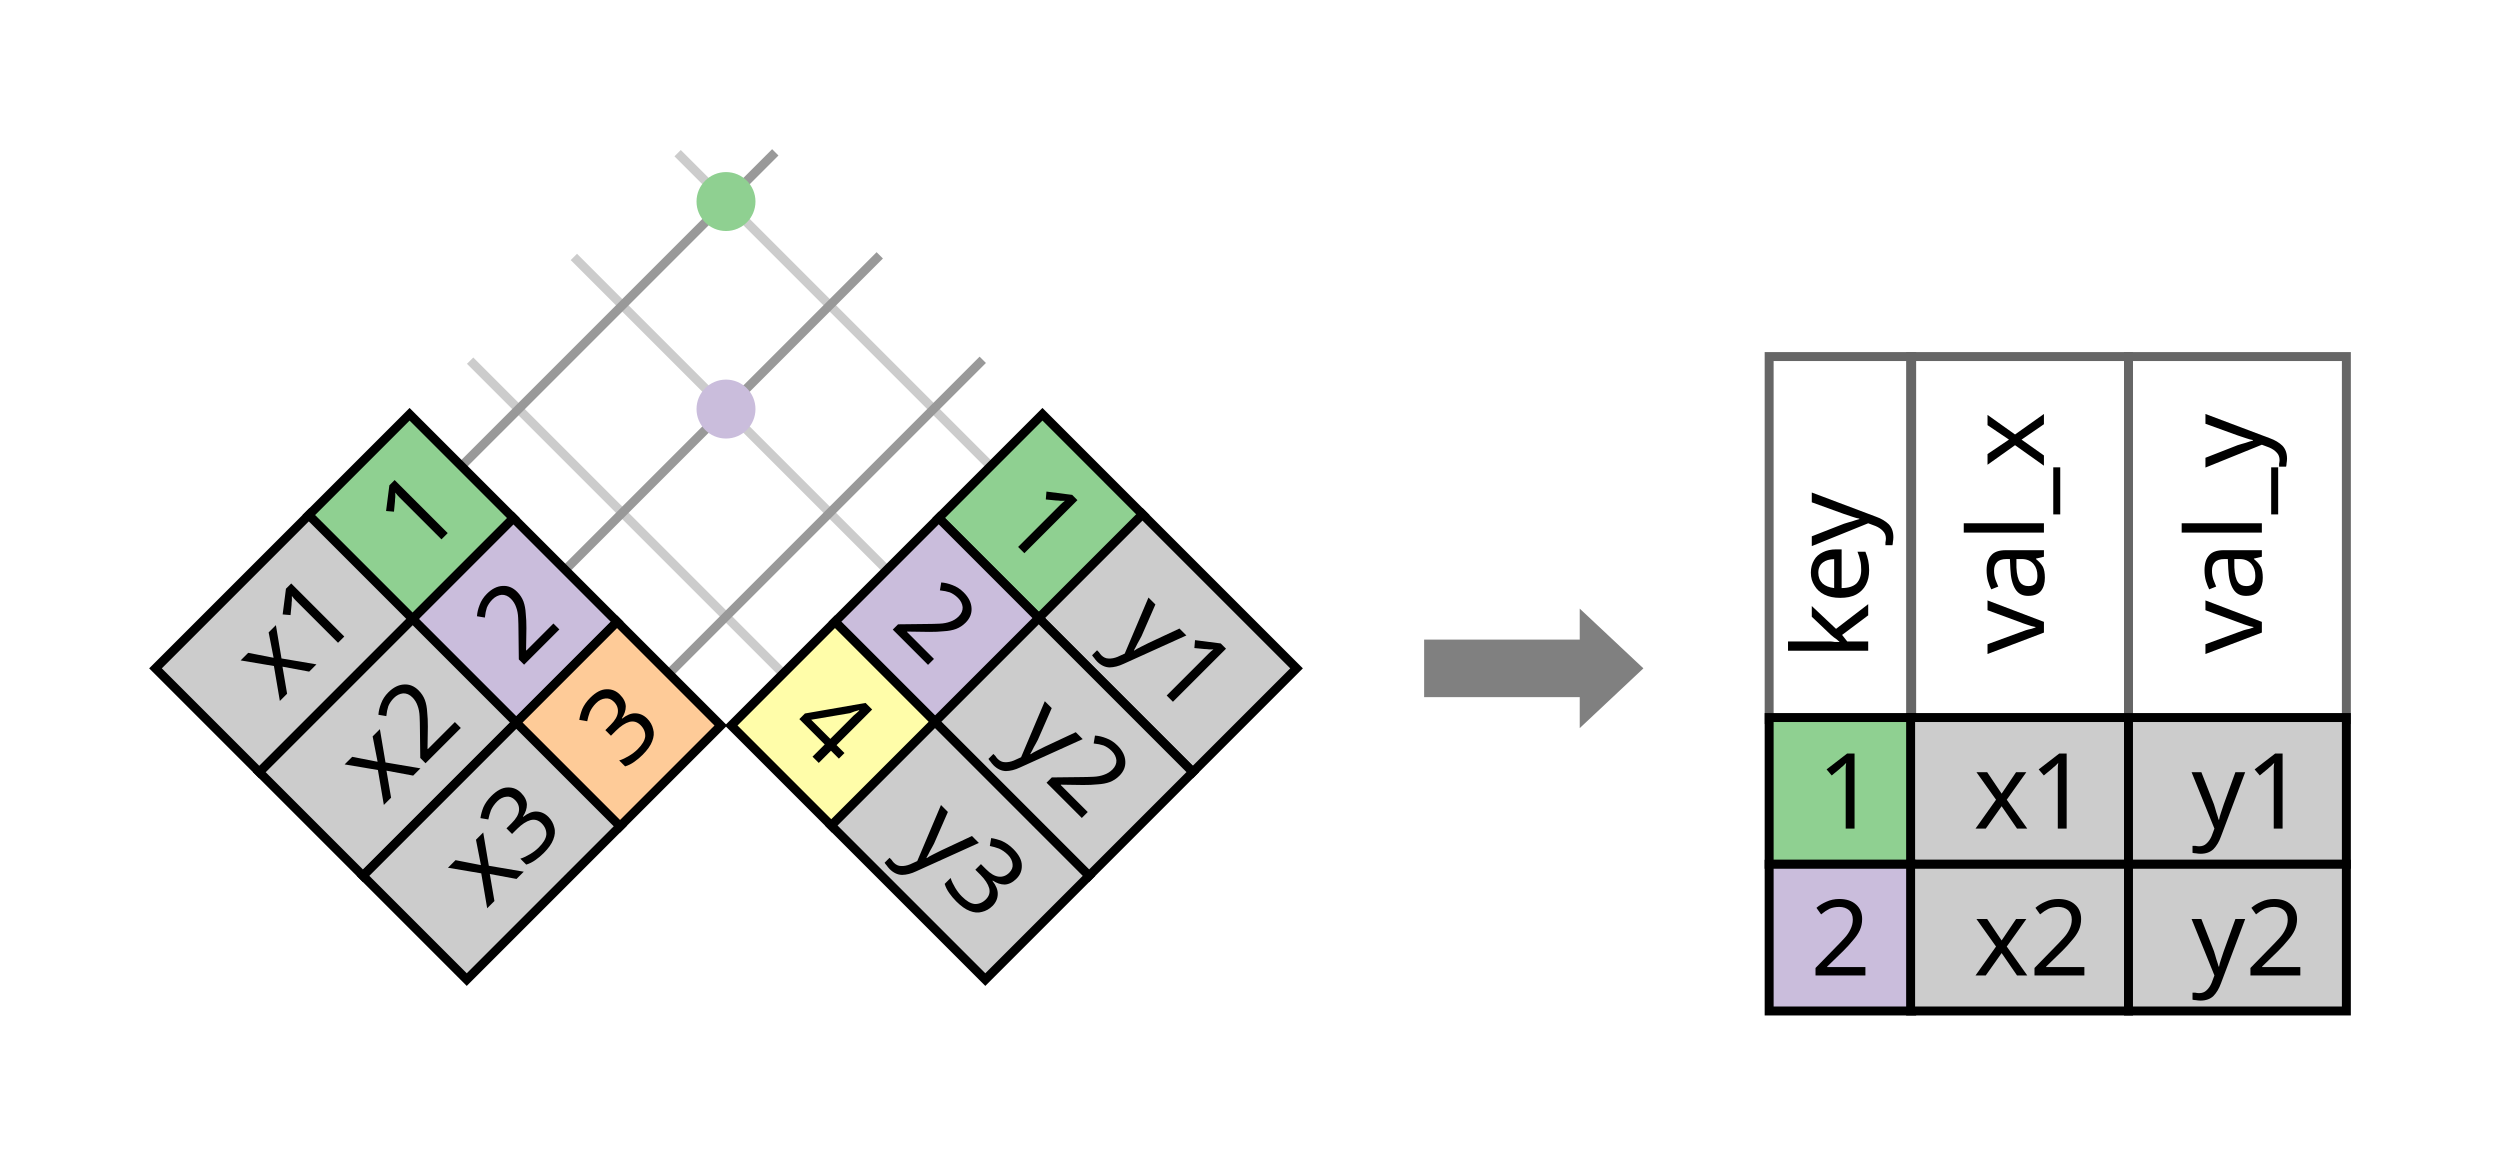
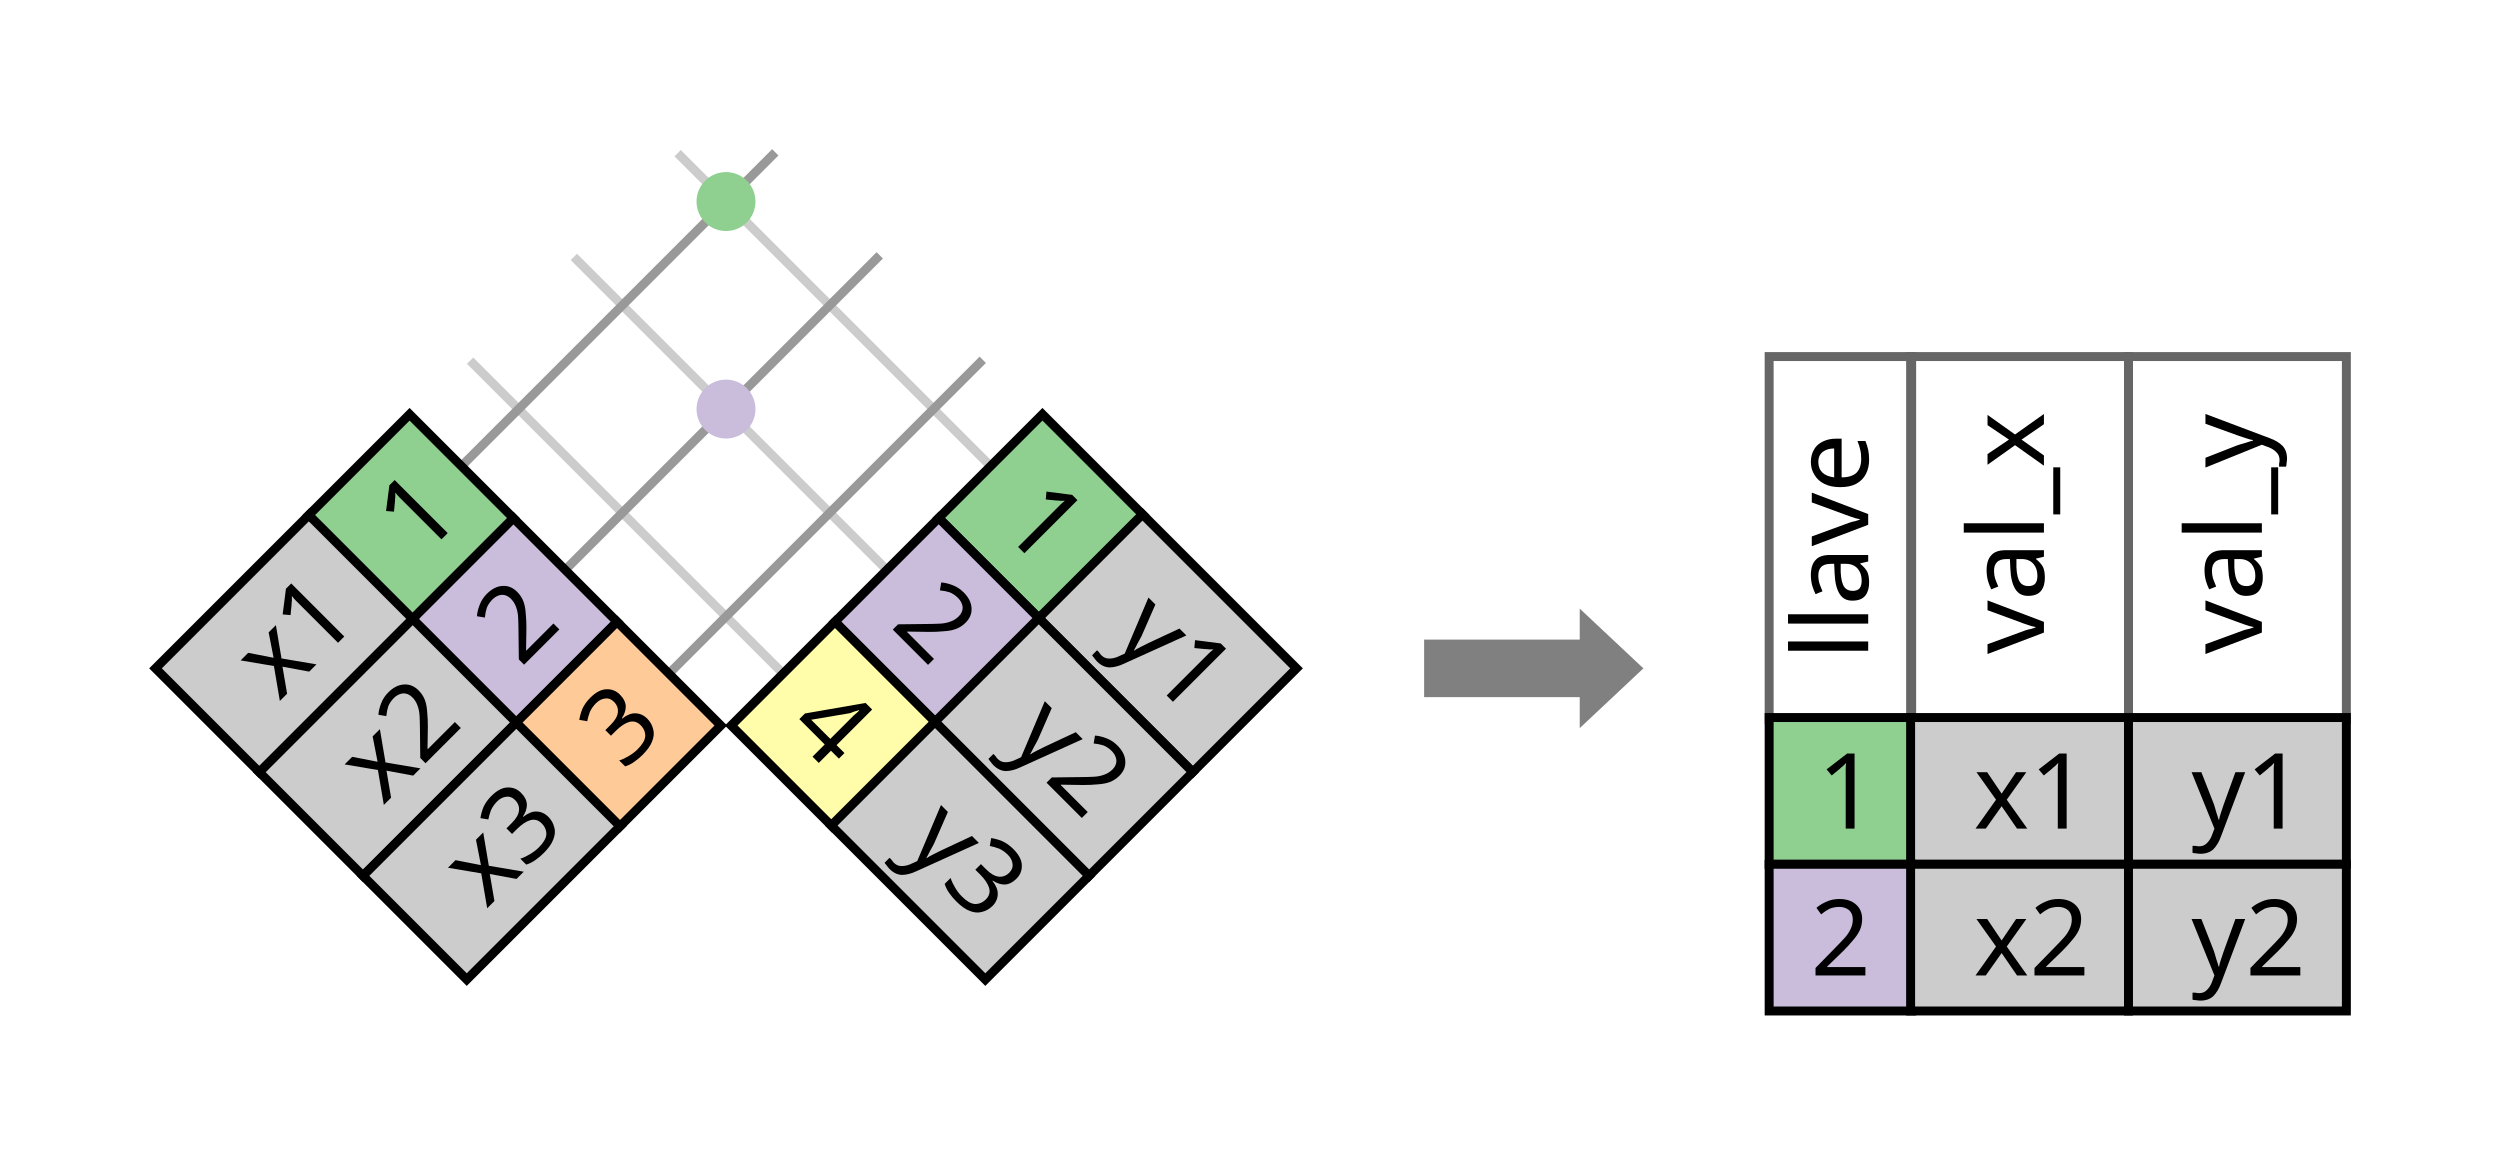
<svg xmlns="http://www.w3.org/2000/svg" width="83.799mm" height="39.038mm" viewBox="0 0 83.799 39.038" version="1.1" id="svg8">
  <defs id="defs2">
    </defs>
  <g id="layer1" transform="translate(35.0352,-126.9522)">
    <g id="g131" transform="translate(-1.194856,4.580228)">
      <path style="fill:#808080;fill-opacity:1;stroke:none;stroke-width:2.16;stroke-miterlimit:4;stroke-dasharray:none" id="path5134" d="m 422.915,169.979 -9.043,0 -9.043,0 4.521,-7.831 4.521,-7.831 4.521,7.831 z" transform="matrix(0,0.2214842,-0.1362512,0,42.27152,53.10927)" />
      <rect style="fill:#808080;fill-opacity:1;stroke:none;stroke-width:1;stroke-miterlimit:4;stroke-dasharray:none" id="rect5136" width="5.63" height="1.929" x="13.896" y="143.811" />
    </g>
    <g id="g127">
      <path id="path5046" d="M -12.322,132.086 4.094,148.502" style="fill:none;fill-rule:evenodd;stroke:#cccccc;stroke-width:0.3;stroke-linecap:butt;stroke-linejoin:miter;stroke-miterlimit:4;stroke-dasharray:none;stroke-opacity:1" />
      <path id="path5048" d="M -19.277,139.041 -2.861,155.457" style="fill:none;fill-rule:evenodd;stroke:#cccccc;stroke-width:0.3;stroke-linecap:butt;stroke-linejoin:miter;stroke-miterlimit:4;stroke-dasharray:none;stroke-opacity:1" />
      <path style="fill:none;fill-rule:evenodd;stroke:#cccccc;stroke-width:0.3;stroke-linecap:butt;stroke-linejoin:miter;stroke-miterlimit:4;stroke-dasharray:none;stroke-opacity:1" d="M -15.8,135.564 0.616,151.98" id="path5050" />
      <rect transform="rotate(45)" y="99.653" x="99.522" height="4.918" width="4.777" id="rect4769" style="fill:#8fd091;fill-opacity:1;stroke:#000000;stroke-width:0.3;stroke-miterlimit:4;stroke-dasharray:none" />
      <rect transform="rotate(45)" y="99.653" x="104.264" height="4.918" width="7.303" id="rect4775" style="fill:#cccccc;fill-opacity:1;stroke:#000000;stroke-width:0.3;stroke-miterlimit:4;stroke-dasharray:none" />
      <rect transform="rotate(45)" style="fill:#cabddc;fill-opacity:1;stroke:#000000;stroke-width:0.3;stroke-miterlimit:4;stroke-dasharray:none" id="use5269" width="4.777" height="4.918" x="99.522" y="104.571" />
      <rect transform="rotate(45)" style="fill:#fffda9;fill-opacity:1;stroke:#000000;stroke-width:0.3;stroke-miterlimit:4;stroke-dasharray:none" id="use5271" width="4.777" height="4.918" x="99.522" y="109.489" />
      <rect transform="rotate(45)" style="fill:#cccccc;fill-opacity:1;stroke:#000000;stroke-width:0.3;stroke-miterlimit:4;stroke-dasharray:none" id="use5277" width="7.303" height="4.918" x="104.264" y="104.571" />
      <rect transform="rotate(45)" style="fill:#cccccc;fill-opacity:1;stroke:#000000;stroke-width:0.3;stroke-miterlimit:4;stroke-dasharray:none" id="use5279" width="7.303" height="4.918" x="104.264" y="109.489" />
      <text transform="rotate(45)" id="text4614" y="103.372" x="106.378" style="font-style:normal;font-weight:normal;font-size:3.387px;line-height:0%;font-family:sans-serif;letter-spacing:0px;word-spacing:0px;fill:#000000;fill-opacity:1;stroke:none;stroke-width:0.282px;stroke-linecap:butt;stroke-linejoin:miter;stroke-opacity:1" xml:space="preserve">
        <tspan style="font-style:normal;font-variant:normal;font-weight:normal;font-stretch:normal;font-size:3.528px;line-height:1.25;font-family:Fira Sans;-inkscape-font-specification:Fira Sans;stroke-width:0.282px" y="103.372" x="106.378" id="tspan4616">y1</tspan>
      </text>
      <text transform="rotate(45)" xml:space="preserve" style="font-style:normal;font-weight:normal;font-size:3.387px;line-height:0%;font-family:sans-serif;letter-spacing:0px;word-spacing:0px;fill:#000000;fill-opacity:1;stroke:none;stroke-width:0.282px;stroke-linecap:butt;stroke-linejoin:miter;stroke-opacity:1" x="101.136" y="103.372" id="text4618">
        <tspan id="tspan4620" x="101.136" y="103.372" style="font-style:normal;font-variant:normal;font-weight:normal;font-stretch:normal;font-size:3.528px;line-height:1.25;font-family:Fira Sans;-inkscape-font-specification:Fira Sans;stroke-width:0.282px">1</tspan>
      </text>
      <text transform="rotate(45)" xml:space="preserve" style="font-style:normal;font-weight:normal;font-size:3.387px;line-height:0%;font-family:sans-serif;letter-spacing:0px;word-spacing:0px;fill:#000000;fill-opacity:1;stroke:none;stroke-width:0.282px;stroke-linecap:butt;stroke-linejoin:miter;stroke-opacity:1" x="106.378" y="108.29" id="text4622">
        <tspan id="tspan4624" x="106.378" y="108.29" style="font-style:normal;font-variant:normal;font-weight:normal;font-stretch:normal;font-size:3.528px;line-height:1.25;font-family:Fira Sans;-inkscape-font-specification:Fira Sans;stroke-width:0.282px">y2</tspan>
      </text>
      <text transform="rotate(45)" id="text4626" y="108.301" x="100.905" style="font-style:normal;font-weight:normal;font-size:3.387px;line-height:0%;font-family:sans-serif;letter-spacing:0px;word-spacing:0px;fill:#000000;fill-opacity:1;stroke:none;stroke-width:0.282px;stroke-linecap:butt;stroke-linejoin:miter;stroke-opacity:1" xml:space="preserve">
        <tspan style="font-style:normal;font-variant:normal;font-weight:normal;font-stretch:normal;font-size:3.528px;line-height:1.25;font-family:Fira Sans;-inkscape-font-specification:Fira Sans;stroke-width:0.282px" y="108.301" x="100.905" id="tspan4628">2</tspan>
      </text>
      <text transform="rotate(45)" id="text4630" y="113.208" x="106.378" style="font-style:normal;font-weight:normal;font-size:3.387px;line-height:0%;font-family:sans-serif;letter-spacing:0px;word-spacing:0px;fill:#000000;fill-opacity:1;stroke:none;stroke-width:0.282px;stroke-linecap:butt;stroke-linejoin:miter;stroke-opacity:1" xml:space="preserve">
        <tspan style="font-style:normal;font-variant:normal;font-weight:normal;font-stretch:normal;font-size:3.528px;line-height:1.25;font-family:Fira Sans;-inkscape-font-specification:Fira Sans;stroke-width:0.282px" y="113.208" x="106.378" id="tspan4632">y3</tspan>
      </text>
      <text transform="rotate(45)" xml:space="preserve" style="font-style:normal;font-weight:normal;font-size:3.387px;line-height:0%;font-family:sans-serif;letter-spacing:0px;word-spacing:0px;fill:#000000;fill-opacity:1;stroke:none;stroke-width:0.282px;stroke-linecap:butt;stroke-linejoin:miter;stroke-opacity:1" x="100.905" y="113.219" id="text4634">
        <tspan id="tspan4636" x="100.905" y="113.219" style="font-style:normal;font-variant:normal;font-weight:normal;font-stretch:normal;font-size:3.528px;line-height:1.25;font-family:Fira Sans;-inkscape-font-specification:Fira Sans;stroke-width:0.282px">4</tspan>
      </text>
      <path style="fill:none;fill-rule:evenodd;stroke:#999999;stroke-width:0.3;stroke-linecap:butt;stroke-linejoin:miter;stroke-miterlimit:4;stroke-dasharray:none;stroke-opacity:1" d="M -25.514,148.524 -9.048,132.058" id="path5045" />
      <path style="fill:none;fill-rule:evenodd;stroke:#999999;stroke-width:0.3;stroke-linecap:butt;stroke-linejoin:miter;stroke-miterlimit:4;stroke-dasharray:none;stroke-opacity:1" d="M -18.559,155.478 -2.094,139.013" id="path4698" />
      <path id="path4696" d="M -22.036,152.001 -5.546,135.511" style="fill:none;fill-rule:evenodd;stroke:#999999;stroke-width:0.3;stroke-linecap:butt;stroke-linejoin:miter;stroke-miterlimit:4;stroke-dasharray:none;stroke-opacity:1" />
      <rect style="fill:#cccccc;fill-opacity:1;stroke:#000000;stroke-width:0.3;stroke-miterlimit:4;stroke-dasharray:none" id="use4459" width="7.303" height="4.918" x="119.395" y="89.44" transform="matrix(-0.7071068,0.7071068,0.7071068,0.7071068,0,0)" />
      <rect style="fill:#cccccc;fill-opacity:1;stroke:#000000;stroke-width:0.3;stroke-miterlimit:4;stroke-dasharray:none" id="use4461" width="7.303" height="4.918" x="119.395" y="94.358" transform="matrix(-0.7071068,0.7071068,0.7071068,0.7071068,0,0)" />
      <rect style="fill:#cabddc;fill-opacity:1;stroke:#000000;stroke-width:0.3;stroke-miterlimit:4;stroke-dasharray:none" id="use4467" width="4.777" height="4.918" x="114.654" y="89.44" transform="matrix(-0.7071068,0.7071068,0.7071068,0.7071068,0,0)" />
      <rect style="fill:#fecb98;fill-opacity:1;stroke:#000000;stroke-width:0.3;stroke-miterlimit:4;stroke-dasharray:none" id="use4469" width="4.777" height="4.918" x="114.654" y="94.358" transform="matrix(-0.7071068,0.7071068,0.7071068,0.7071068,0,0)" />
      <rect transform="matrix(-0.7071068,0.7071068,0.7071068,0.7071068,0,0)" y="84.522" x="119.395" height="4.918" width="7.303" id="rect4940" style="fill:#cccccc;fill-opacity:1;stroke:#000000;stroke-width:0.3;stroke-miterlimit:4;stroke-dasharray:none" />
      <rect transform="matrix(-0.7071068,0.7071068,0.7071068,0.7071068,0,0)" y="84.522" x="114.654" height="4.918" width="4.777" id="rect4934" style="fill:#8fd091;fill-opacity:1;stroke:#000000;stroke-width:0.3;stroke-miterlimit:4;stroke-dasharray:none" />
      <text id="text4950" y="88.241" x="-124.585" style="font-style:normal;font-weight:normal;font-size:3.387px;line-height:0%;font-family:sans-serif;letter-spacing:0px;word-spacing:0px;fill:#000000;fill-opacity:1;stroke:none;stroke-width:0.282px;stroke-linecap:butt;stroke-linejoin:miter;stroke-opacity:1" xml:space="preserve" transform="rotate(-45)">
        <tspan style="font-style:normal;font-variant:normal;font-weight:normal;font-stretch:normal;font-size:3.528px;line-height:1.25;font-family:Fira Sans;-inkscape-font-specification:Fira Sans;stroke-width:0.282px" y="88.241" x="-124.585" id="tspan4952">x1</tspan>
      </text>
      <text xml:space="preserve" style="font-style:normal;font-weight:normal;font-size:3.387px;line-height:0%;font-family:sans-serif;letter-spacing:0px;word-spacing:0px;fill:#000000;fill-opacity:1;stroke:none;stroke-width:0.282px;stroke-linecap:butt;stroke-linejoin:miter;stroke-opacity:1" x="-117.816" y="88.241" id="text4978" transform="rotate(-45)">
        <tspan id="tspan4980" x="-117.816" y="88.241" style="font-style:normal;font-variant:normal;font-weight:normal;font-stretch:normal;font-size:3.528px;line-height:1.25;font-family:Fira Sans;-inkscape-font-specification:Fira Sans;stroke-width:0.282px">1</tspan>
      </text>
      <text id="text4582" y="93.17" x="-118.048" style="font-style:normal;font-weight:normal;font-size:3.387px;line-height:0%;font-family:sans-serif;letter-spacing:0px;word-spacing:0px;fill:#000000;fill-opacity:1;stroke:none;stroke-width:0.282px;stroke-linecap:butt;stroke-linejoin:miter;stroke-opacity:1" xml:space="preserve" transform="rotate(-45)">
        <tspan style="font-style:normal;font-variant:normal;font-weight:normal;font-stretch:normal;font-size:3.528px;line-height:1.25;font-family:Fira Sans;-inkscape-font-specification:Fira Sans;stroke-width:0.282px" y="93.17" x="-118.048" id="tspan4584">2</tspan>
      </text>
      <text xml:space="preserve" style="font-style:normal;font-weight:normal;font-size:3.387px;line-height:0%;font-family:sans-serif;letter-spacing:0px;word-spacing:0px;fill:#000000;fill-opacity:1;stroke:none;stroke-width:0.282px;stroke-linecap:butt;stroke-linejoin:miter;stroke-opacity:1" x="-118.048" y="98.088" id="text4590" transform="rotate(-45)">
        <tspan id="tspan4592" x="-118.048" y="98.088" style="font-style:normal;font-variant:normal;font-weight:normal;font-stretch:normal;font-size:3.528px;line-height:1.25;font-family:Fira Sans;-inkscape-font-specification:Fira Sans;stroke-width:0.282px">3</tspan>
      </text>
      <circle cy="140.664" cx="-10.7" id="circle3549" style="fill:#cabddc;fill-opacity:1;stroke:none;stroke-width:1.023;stroke-miterlimit:4;stroke-dasharray:none" r="0.988" />
      <circle r="0.988" style="fill:#8fd091;fill-opacity:1;stroke:none;stroke-width:1.023;stroke-miterlimit:4;stroke-dasharray:none" id="circle3994" cx="-10.7" cy="133.708" />
      <text transform="rotate(-45)" xml:space="preserve" style="font-style:normal;font-weight:normal;font-size:3.387px;line-height:0%;font-family:sans-serif;letter-spacing:0px;word-spacing:0px;fill:#000000;fill-opacity:1;stroke:none;stroke-width:0.282px;stroke-linecap:butt;stroke-linejoin:miter;stroke-opacity:1" x="-124.585" y="93.17" id="text3417">
        <tspan id="tspan3419" x="-124.585" y="93.17" style="font-style:normal;font-variant:normal;font-weight:normal;font-stretch:normal;font-size:3.528px;line-height:1.25;font-family:Fira Sans;-inkscape-font-specification:Fira Sans;stroke-width:0.282px">x2</tspan>
      </text>
      <text id="text3421" y="98.071" x="-124.585" style="font-style:normal;font-weight:normal;font-size:3.387px;line-height:0%;font-family:sans-serif;letter-spacing:0px;word-spacing:0px;fill:#000000;fill-opacity:1;stroke:none;stroke-width:0.282px;stroke-linecap:butt;stroke-linejoin:miter;stroke-opacity:1" xml:space="preserve" transform="rotate(-45)">
        <tspan style="font-style:normal;font-variant:normal;font-weight:normal;font-stretch:normal;font-size:3.528px;line-height:1.25;font-family:Fira Sans;-inkscape-font-specification:Fira Sans;stroke-width:0.282px" y="98.071" x="-124.585" id="tspan3423">x3</tspan>
      </text>
    </g>
    <g id="g160" transform="translate(-1.4249055e-6)">
      <rect y="138.904" x="24.266" height="12.167" width="4.777" id="rect4786" style="fill:none;fill-opacity:1;stroke:#666666;stroke-width:0.3;stroke-miterlimit:4;stroke-dasharray:none" />
      <rect y="138.904" x="29.008" height="12.167" width="7.303" id="rect4788" style="fill:none;fill-opacity:1;stroke:#666666;stroke-width:0.3;stroke-miterlimit:4;stroke-dasharray:none" />
      <rect style="fill:#8fd091;fill-opacity:1;stroke:#000000;stroke-width:0.3;stroke-miterlimit:4;stroke-dasharray:none" id="rect4646" width="4.777" height="4.918" x="24.266" y="151.004" />
      <rect style="fill:#cccccc;fill-opacity:1;stroke:#000000;stroke-width:0.3;stroke-miterlimit:4;stroke-dasharray:none" id="rect4648" width="7.303" height="4.918" x="29.008" y="151.004" />
      <rect y="155.922" x="24.266" height="4.918" width="4.777" id="rect4650" style="fill:#cabddc;fill-opacity:1;stroke:#000000;stroke-width:0.3;stroke-miterlimit:4;stroke-dasharray:none" />
      <rect y="155.922" x="29.008" height="4.918" width="7.303" id="rect4656" style="fill:#cccccc;fill-opacity:1;stroke:#000000;stroke-width:0.3;stroke-miterlimit:4;stroke-dasharray:none" />
      <text id="text4666" y="154.723" x="25.88" style="font-style:normal;font-weight:normal;font-size:3.387px;line-height:0%;font-family:sans-serif;letter-spacing:0px;word-spacing:0px;fill:#000000;fill-opacity:1;stroke:none;stroke-width:0.282px;stroke-linecap:butt;stroke-linejoin:miter;stroke-opacity:1" xml:space="preserve">
        <tspan style="font-style:normal;font-variant:normal;font-weight:normal;font-stretch:normal;font-size:3.528px;line-height:1.25;font-family:Fira Sans;-inkscape-font-specification:Fira Sans;stroke-width:0.282px" y="154.723" x="25.88" id="tspan4668">1</tspan>
      </text>
      <text id="text4670" y="154.723" x="31.121" style="font-style:normal;font-weight:normal;font-size:3.387px;line-height:0%;font-family:sans-serif;letter-spacing:0px;word-spacing:0px;fill:#000000;fill-opacity:1;stroke:none;stroke-width:0.282px;stroke-linecap:butt;stroke-linejoin:miter;stroke-opacity:1" xml:space="preserve">
        <tspan style="font-style:normal;font-variant:normal;font-weight:normal;font-stretch:normal;font-size:3.528px;line-height:1.25;font-family:Fira Sans;-inkscape-font-specification:Fira Sans;stroke-width:0.282px" y="154.723" x="31.121" id="tspan4672">x1</tspan>
      </text>
      <text xml:space="preserve" style="font-style:normal;font-weight:normal;font-size:3.387px;line-height:0%;font-family:sans-serif;letter-spacing:0px;word-spacing:0px;fill:#000000;fill-opacity:1;stroke:none;stroke-width:0.282px;stroke-linecap:butt;stroke-linejoin:miter;stroke-opacity:1" x="25.648" y="159.652" id="text4674">
        <tspan id="tspan4676" x="25.648" y="159.652" style="font-style:normal;font-variant:normal;font-weight:normal;font-stretch:normal;font-size:3.528px;line-height:1.25;font-family:Fira Sans;-inkscape-font-specification:Fira Sans;stroke-width:0.282px">2</tspan>
      </text>
      <text id="text4790" y="27.586" x="-149.062" style="font-style:normal;font-weight:normal;font-size:3.387px;line-height:0%;font-family:sans-serif;letter-spacing:0px;word-spacing:0px;fill:#000000;fill-opacity:1;stroke:none;stroke-width:0.282px;stroke-linecap:butt;stroke-linejoin:miter;stroke-opacity:1" xml:space="preserve" transform="rotate(-90)">
-         <tspan style="font-style:normal;font-variant:normal;font-weight:normal;font-stretch:normal;font-size:3.528px;line-height:1.25;font-family:Fira Sans;-inkscape-font-specification:Fira Sans;stroke-width:0.282px" y="27.586" x="-149.062" id="tspan4792">key</tspan>
+         <tspan style="font-style:normal;font-variant:normal;font-weight:normal;font-stretch:normal;font-size:3.528px;line-height:1.25;font-family:Fira Sans;-inkscape-font-specification:Fira Sans;stroke-width:0.282px" y="27.586" x="-149.062" id="tspan4792">llave</tspan>
      </text>
      <text transform="rotate(-90)" xml:space="preserve" style="font-style:normal;font-weight:normal;font-size:3.387px;line-height:0%;font-family:sans-serif;letter-spacing:0px;word-spacing:0px;fill:#000000;fill-opacity:1;stroke:none;stroke-width:0.282px;stroke-linecap:butt;stroke-linejoin:miter;stroke-opacity:1" x="-148.876" y="33.478" id="text4794">
        <tspan id="tspan4796" x="-148.876" y="33.478" style="font-style:normal;font-variant:normal;font-weight:normal;font-stretch:normal;font-size:3.528px;line-height:1.25;font-family:Fira Sans;-inkscape-font-specification:Fira Sans;stroke-width:0.282px">val_x</tspan>
      </text>
      <text xml:space="preserve" style="font-style:normal;font-weight:normal;font-size:3.387px;line-height:0%;font-family:sans-serif;letter-spacing:0px;word-spacing:0px;fill:#000000;fill-opacity:1;stroke:none;stroke-width:0.282px;stroke-linecap:butt;stroke-linejoin:miter;stroke-opacity:1" x="31.121" y="159.652" id="text3409">
        <tspan id="tspan3411" x="31.121" y="159.652" style="font-style:normal;font-variant:normal;font-weight:normal;font-stretch:normal;font-size:3.528px;line-height:1.25;font-family:Fira Sans;-inkscape-font-specification:Fira Sans;stroke-width:0.282px">x2</tspan>
      </text>
      <rect style="fill:none;fill-opacity:1;stroke:#666666;stroke-width:0.3;stroke-miterlimit:4;stroke-dasharray:none" id="rect4808" width="7.303" height="12.167" x="36.311" y="138.904" />
      <rect y="151.004" x="36.311" height="4.918" width="7.303" id="rect4810" style="fill:#cccccc;fill-opacity:1;stroke:#000000;stroke-width:0.3;stroke-miterlimit:4;stroke-dasharray:none" />
      <rect style="fill:#cccccc;fill-opacity:1;stroke:#000000;stroke-width:0.3;stroke-miterlimit:4;stroke-dasharray:none" id="rect4812" width="7.303" height="4.918" x="36.311" y="155.922" />
      <text xml:space="preserve" style="font-style:normal;font-weight:normal;font-size:3.387px;line-height:0%;font-family:sans-serif;letter-spacing:0px;word-spacing:0px;fill:#000000;fill-opacity:1;stroke:none;stroke-width:0.282px;stroke-linecap:butt;stroke-linejoin:miter;stroke-opacity:1" x="38.424" y="154.723" id="text4816">
        <tspan id="tspan4814" x="38.424" y="154.723" style="font-style:normal;font-variant:normal;font-weight:normal;font-stretch:normal;font-size:3.528px;line-height:1.25;font-family:Fira Sans;-inkscape-font-specification:Fira Sans;stroke-width:0.282px">y1</tspan>
      </text>
      <text id="text4820" y="40.781" x="-148.876" style="font-style:normal;font-weight:normal;font-size:3.387px;line-height:0%;font-family:sans-serif;letter-spacing:0px;word-spacing:0px;fill:#000000;fill-opacity:1;stroke:none;stroke-width:0.282px;stroke-linecap:butt;stroke-linejoin:miter;stroke-opacity:1" xml:space="preserve" transform="rotate(-90)">
        <tspan style="font-style:normal;font-variant:normal;font-weight:normal;font-stretch:normal;font-size:3.528px;line-height:1.25;font-family:Fira Sans;-inkscape-font-specification:Fira Sans;stroke-width:0.282px" y="40.781" x="-148.876" id="tspan4818">val_y</tspan>
      </text>
      <text id="text4824" y="159.652" x="38.424" style="font-style:normal;font-weight:normal;font-size:3.387px;line-height:0%;font-family:sans-serif;letter-spacing:0px;word-spacing:0px;fill:#000000;fill-opacity:1;stroke:none;stroke-width:0.282px;stroke-linecap:butt;stroke-linejoin:miter;stroke-opacity:1" xml:space="preserve">
        <tspan style="font-style:normal;font-variant:normal;font-weight:normal;font-stretch:normal;font-size:3.528px;line-height:1.25;font-family:Fira Sans;-inkscape-font-specification:Fira Sans;stroke-width:0.282px" y="159.652" x="38.424" id="tspan4822">y2</tspan>
      </text>
    </g>
  </g>
</svg>
